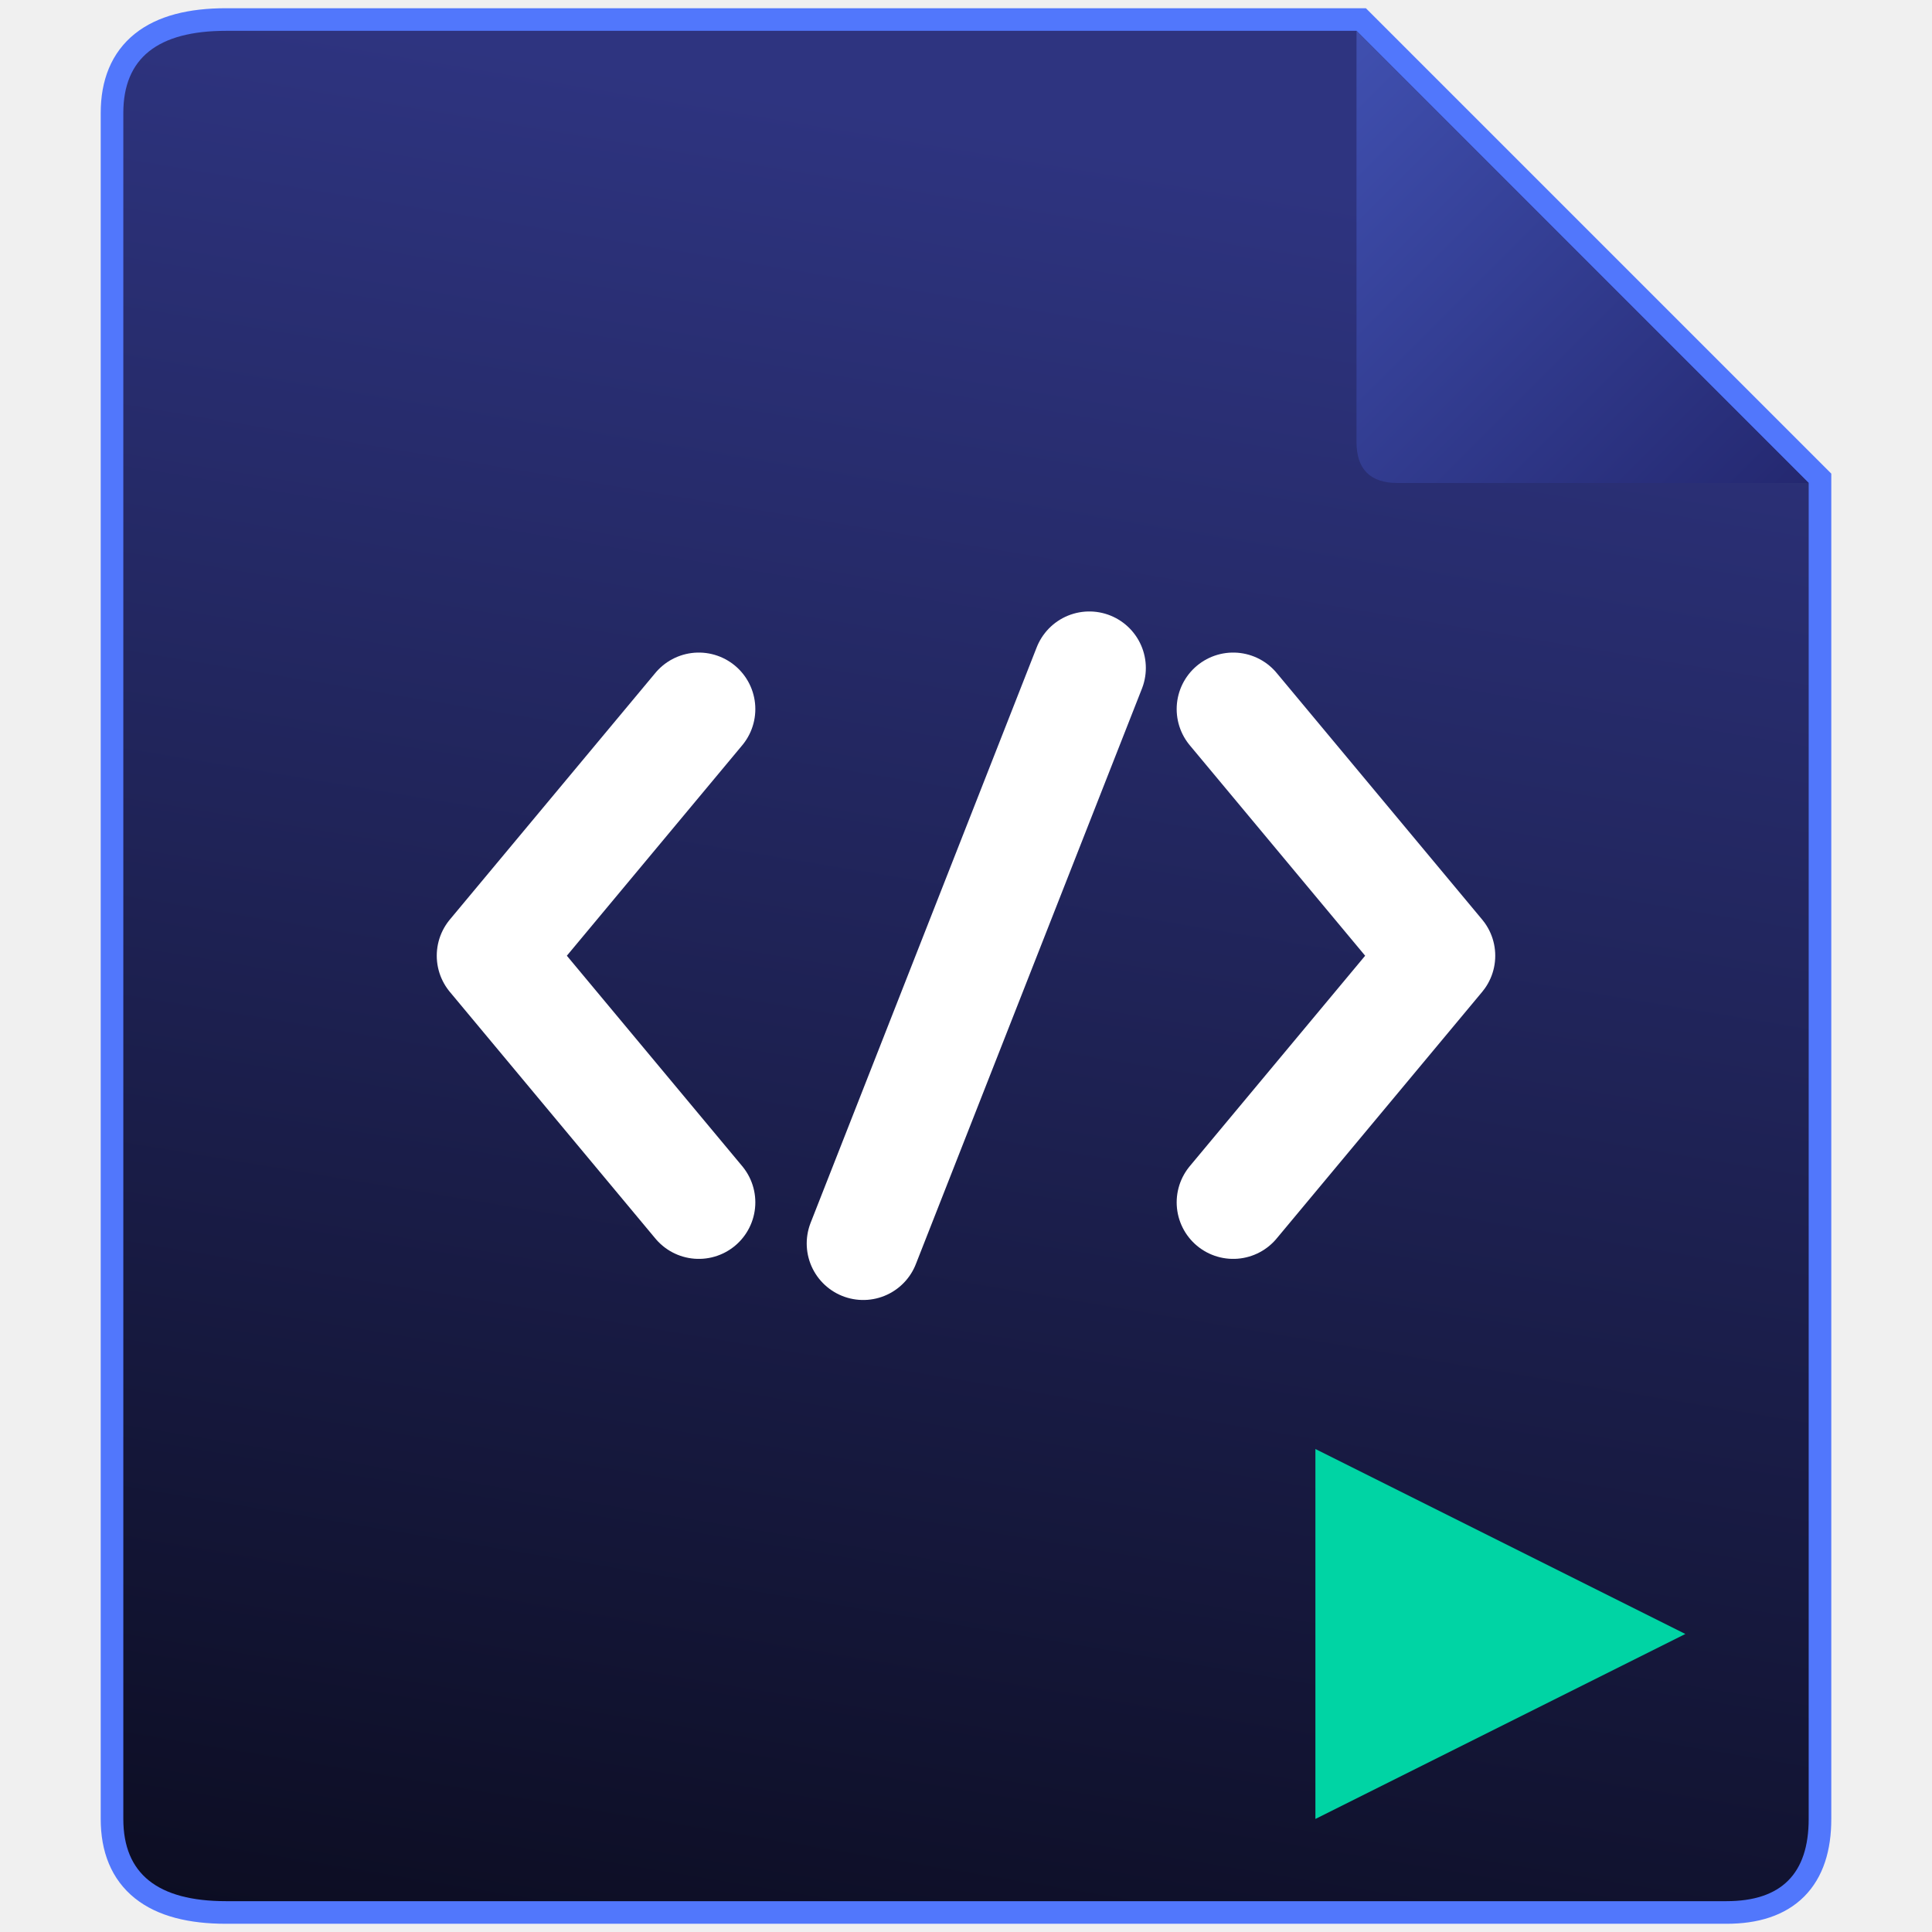
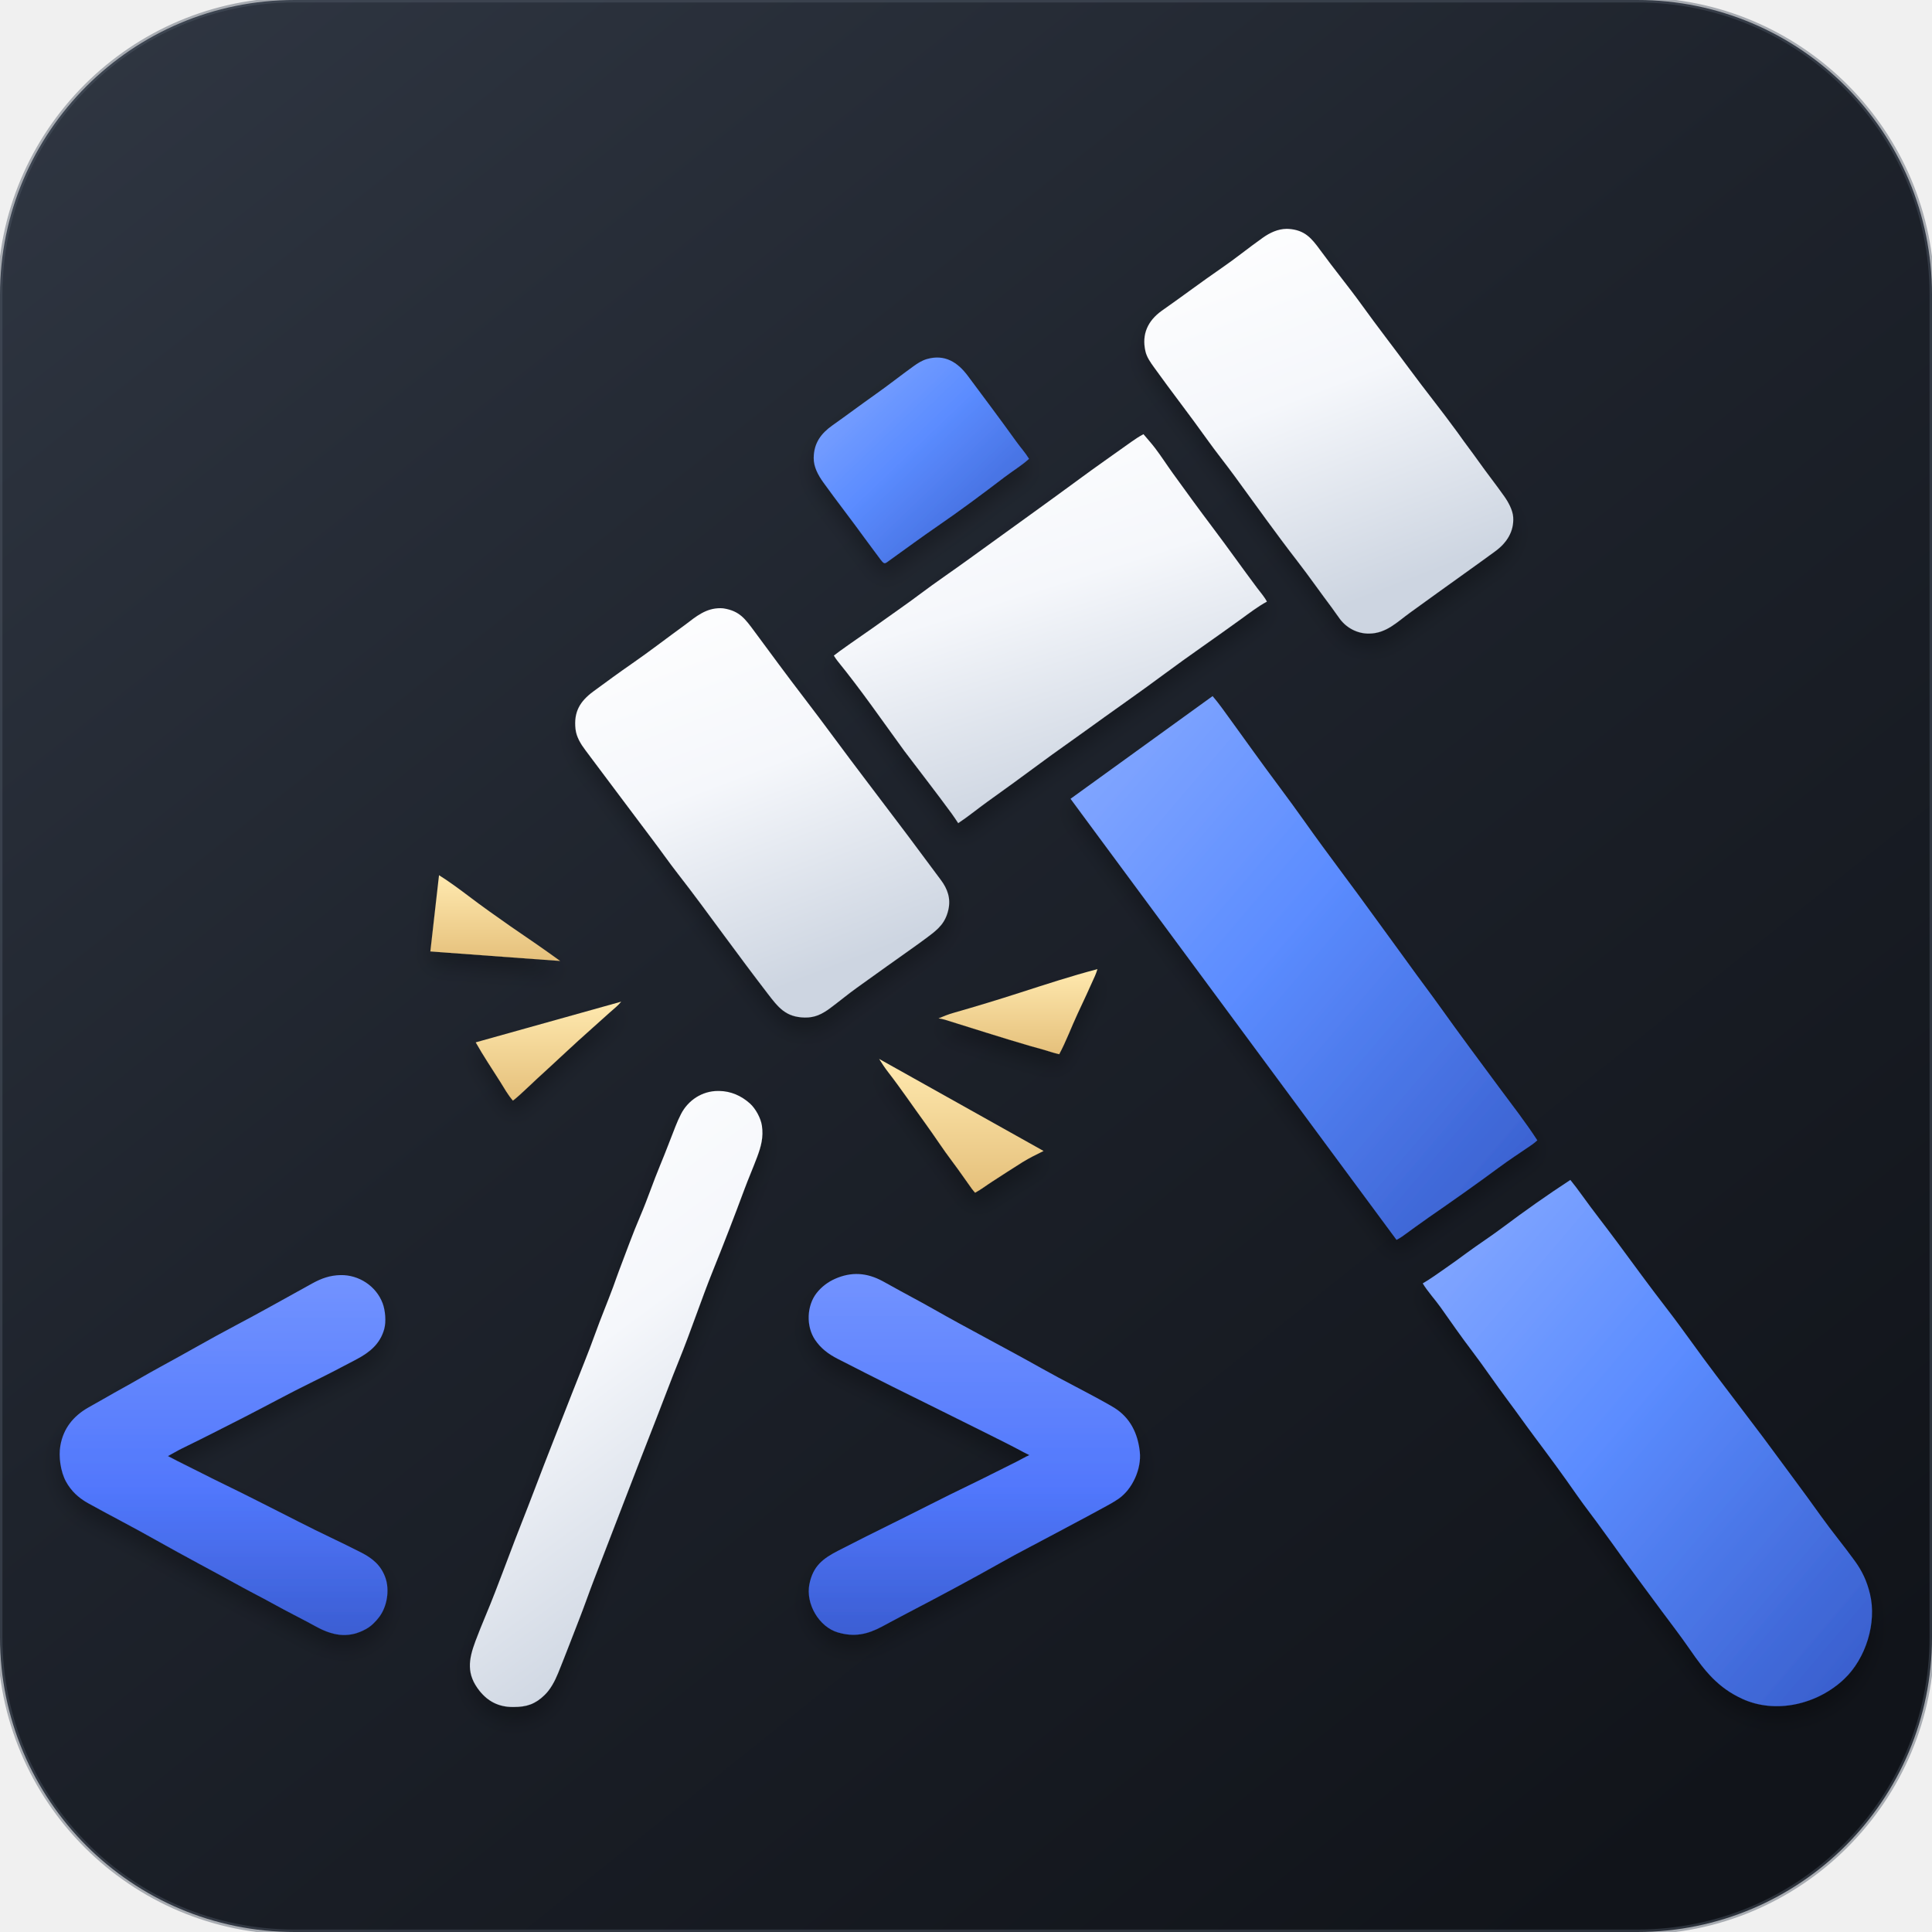
- <svg xmlns="http://www.w3.org/2000/svg" width="1024" height="1024" viewBox="7.5 3.5 85 94">
+ <svg xmlns="http://www.w3.org/2000/svg" width="1024" height="1024" viewBox="103.5 117.25 786.5 786.5">
  <defs>
-     <linearGradient id="bg" x1="0.15" y1="0" x2="0" y2="1">
-       <stop offset="0%" stop-color="#2e3480" />
-       <stop offset="100%" stop-color="#0c0d22" />
+     <linearGradient id="surface" x1="0" y1="0" x2=".8" y2="1" gradientUnits="objectBoundingBox">
+       <stop offset="0" stop-color="#303743" />
+       <stop offset=".48" stop-color="#1E232C" />
+       <stop offset="1" stop-color="#11141A" />
    </linearGradient>
-     <linearGradient id="fl" x1="0" y1="0" x2="1" y2="1">
-       <stop offset="0%" stop-color="#4050b0" />
-       <stop offset="100%" stop-color="#242870" />
+     <linearGradient id="white" x1="0" y1="0" x2=".35" y2="1">
+       <stop offset="0" stop-color="#FFFFFF" />
+       <stop offset=".5" stop-color="#F5F7FB" />
+       <stop offset="1" stop-color="#CDD5E1" />
    </linearGradient>
+     <linearGradient id="blue" x1="0" y1="0" x2="1" y2="1">
+       <stop offset="0" stop-color="#89ABFF" />
+       <stop offset=".45" stop-color="#5B8CFF" />
+       <stop offset="1" stop-color="#365BC9" />
+     </linearGradient>
+     <linearGradient id="bracket" x1="0" y1="0" x2="0" y2="1">
+       <stop offset="0" stop-color="#7293FF" />
+       <stop offset=".6" stop-color="#5177FC" />
+       <stop offset="1" stop-color="#3B5ED3" />
+     </linearGradient>
+     <linearGradient id="spark" x1="0" y1="0" x2="0" y2="1">
+       <stop offset="0" stop-color="#FFE9AF" />
+       <stop offset="1" stop-color="#E5C07B" />
+     </linearGradient>
+     <filter id="shadow" x="-20%" y="-20%" width="150%" height="150%" color-interpolation-filters="sRGB">
+       <feDropShadow dx="0" dy="5" stdDeviation="4" flood-color="#000000" flood-opacity=".28" />
+     </filter>
  </defs>
-   <path fill="url(#bg)" stroke="#5177fc" stroke-width="2.2" paint-order="stroke fill" d="M14,5 H69 L91,27 V92 Q91,96 87,96 H14 Q9,96 9,92 V9 Q9,5 14,5 Z" />
-   <path fill="url(#fl)" d="M69,5 L91,27 H71 Q69,27 69,25 V5 Z" />
-   <path fill="none" stroke="#ffffff" stroke-width="5.5" stroke-linecap="round" stroke-linejoin="round" d="M37,38 L27,50 L37,62" />
-   <path fill="none" stroke="#ffffff" stroke-width="5.5" stroke-linecap="round" d="M45,64 L56,36" />
-   <path fill="none" stroke="#ffffff" stroke-width="5.5" stroke-linecap="round" stroke-linejoin="round" d="M63,38 L73,50 L63,62" />
-   <polygon fill="#00D4A4" points="67,74 67,92 85,83" />
+   <rect x="103.5" y="117.25" width="786.5" height="786.5" rx="120" fill="url(#surface)" stroke="#505967" stroke-opacity=".45" stroke-width="2" />
+   <g filter="url(#shadow)">
+     <path fill="url(#blue)" d="M682.686 639.706C685.987 637.798 689.052 635.511 692.196 633.354C695.089 631.37 697.909 629.282 700.738 627.207C705.522 623.698 710.517 620.471 715.261 616.915C724.231 610.191 733.391 603.72 742.775 597.587C744.359 599.539 745.878 601.541 747.339 603.585C752.06 610.19 757.063 616.457 761.87 622.972C768.551 632.029 775.175 641.112 782.06 650.019C788.893 658.858 795.2 668.075 801.976 676.95C807.664 684.401 813.292 691.896 818.964 699.359C819.751 700.395 820.551 701.421 821.32 702.47C829.135 713.138 837.13 723.672 844.801 734.445C849.212 740.64 854.086 746.478 858.536 752.635C861.668 756.968 863.499 760.94 864.749 766.12C867.594 777.909 863.045 792.387 854.294 800.714C843.487 810.995 826.459 815.18 812.642 808.772C802.784 804.2 797.494 797.484 791.458 788.732C787.64 783.197 783.546 777.89 779.537 772.496C773.054 763.771 766.584 755.036 760.292 746.172C758.952 744.286 757.55 742.443 756.214 740.556C752.634 735.496 748.755 730.654 745.223 725.566C739.734 717.661 734.04 709.943 728.267 702.244C724.544 697.278 720.991 692.185 717.264 687.226C712.315 680.64 707.745 673.764 702.759 667.212C698.32 661.379 694.166 655.395 689.942 649.408C687.922 646.544 684.457 642.72 682.686 639.706Z" />
+     <path fill="url(#blue)" d="M597.141 400.627C598.424 402.1 599.591 403.67 600.768 405.228C600.769 405.23 601.271 405.913 601.272 405.914C605.36 411.588 609.492 417.232 613.563 422.917C620.531 432.648 627.848 442.13 634.753 451.905C643.935 464.905 654.257 478.286 663.484 491.139C667.995 497.423 672.642 503.612 677.14 509.903C681.255 515.659 685.564 521.276 689.671 527.035C697.57 538.114 705.7 549.023 713.798 559.957C719.049 567.047 724.538 574.056 729.328 581.467C728.68 582.039 728.027 582.607 727.324 583.11C727.323 583.111 726.876 583.423 726.874 583.424C722.381 586.47 717.823 589.463 713.456 592.691C704.15 599.57 694.691 606.222 685.173 612.805C681.49 615.353 677.91 618.028 674.273 620.636C673.561 621.146 672.785 621.56 672.012 621.973L539.309 442.433L597.141 400.627Z" />
+     <path fill="url(#white)" d="M396.747 364.843C397.212 364.846 397.695 364.863 398.156 364.939C404.61 365.999 406.825 369.165 410.616 374.286C417.258 383.258 423.856 392.269 430.66 401.121C439.212 412.248 447.416 423.631 455.932 434.782C460.214 440.389 464.423 446.053 468.706 451.656C474.718 459.521 480.525 467.527 486.478 475.434C489.255 479.121 490.628 483.059 489.54 487.701C488.31 492.946 485.532 495.426 481.369 498.519C479.781 499.699 478.198 500.891 476.581 502.031C468.469 507.753 460.415 513.554 452.34 519.328C448.634 521.979 445.143 524.91 441.486 527.62C438.206 530.05 435.243 531.568 431.053 531.469C423.38 531.287 420.403 527.427 416.063 521.777C410.076 513.983 404.213 506.099 398.378 498.189C392.129 489.717 385.904 481.198 379.43 472.898C375.934 468.415 372.699 463.755 369.27 459.228C360.082 447.098 351.036 434.86 341.877 422.709C339.941 420.14 338.148 417.277 337.79 414.016C337.029 407.093 339.561 402.768 345.051 398.73C350.247 394.907 355.47 391.076 360.775 387.406C367.966 382.43 374.861 377.078 381.943 371.954C381.944 371.953 382.381 371.63 382.382 371.628C386.883 368.205 390.855 364.814 396.747 364.843Z" />
+     <path fill="url(#white)" d="M568.989 294.001C570.64 295.995 572.143 297.594 573.756 299.723C576.287 303.064 578.545 306.597 580.998 309.993C586.377 317.44 591.792 324.897 597.327 332.229C603.414 340.29 609.234 348.548 615.284 356.634C616.645 358.454 618.188 360.151 619.246 362.163C615.562 364.157 612.218 366.715 608.83 369.179C598.388 376.773 587.699 384.032 577.335 391.731C566.826 399.537 556.051 406.97 545.463 414.666C539.319 419.132 533.047 423.443 526.952 427.972C519.858 433.243 512.703 438.425 505.519 443.572C501.514 446.441 497.687 449.619 493.581 452.332C492.688 450.98 491.803 449.633 490.846 448.324C484.643 439.847 478.172 431.558 471.838 423.178C471.837 423.177 471.396 422.58 471.395 422.579C462.543 410.447 454.032 398.053 444.536 386.419C443.949 385.7 443.445 384.92 442.947 384.138C443.749 383.506 444.563 382.893 445.389 382.295C451.273 378.037 457.326 374.004 463.214 369.747C467.996 366.29 472.904 362.961 477.613 359.408C484.392 354.293 491.453 349.567 498.314 344.566C507.369 337.965 516.511 331.485 525.564 324.885C531.176 320.793 536.835 316.752 542.414 312.617C549.535 307.339 556.82 302.316 564.02 297.148C565.614 296.004 567.262 294.934 568.989 294.001Z" />
+     <path fill="url(#white)" d="M627.253 210.413C627.514 210.41 627.811 210.417 628.074 210.435C634.691 210.901 637.367 214.148 641.05 219.201C646.58 226.787 652.559 234.029 658.045 241.646C664.318 250.355 670.912 258.817 677.281 267.454C683.712 276.177 690.527 284.612 696.899 293.374C696.9 293.376 697.333 293.98 697.334 293.982C699.939 297.705 702.733 301.286 705.354 304.993C708.783 309.844 712.483 314.503 715.902 319.356C717.516 321.645 719.322 324.921 719.504 327.784C719.885 333.736 716.739 338.362 712.102 341.724C707.941 344.739 703.793 347.782 699.6 350.751C692.244 355.96 684.978 361.293 677.655 366.545C672.281 370.399 667.925 375.084 660.854 375.165C656.158 375.219 651.814 372.967 648.996 369.254C647.861 367.758 646.849 366.174 645.719 364.674C641 358.41 636.521 351.956 631.72 345.754C622.936 334.407 614.626 322.722 606.166 311.135C602.474 306.077 598.523 301.194 594.894 296.096C587.844 286.194 580.355 276.608 573.273 266.727C571.846 264.736 570.352 262.659 569.8 260.229C568.227 253.297 570.756 247.854 576.401 243.791C576.403 243.79 577.023 243.35 577.024 243.349C584.999 237.77 592.764 231.894 600.787 226.385C606.527 222.444 611.92 218.031 617.602 214.017C620.492 211.976 623.678 210.466 627.253 210.413Z" />
+     <path fill="url(#white)" d="M395.807 561.373C395.809 561.373 396.275 561.376 396.277 561.376C401.005 561.438 405.232 563.297 408.757 566.444C411.093 568.531 413.2 572.404 413.661 575.492C414.355 580.144 413.331 583.931 411.715 588.251C410.035 592.742 408.114 597.138 406.448 601.635C402.391 612.588 398.169 623.468 393.802 634.302C388.903 646.454 384.821 658.937 379.884 671.074C376.652 679.018 373.688 687.06 370.555 695.042C362.072 716.658 353.797 738.354 345.419 760.011C343.36 765.332 341.509 770.733 339.432 776.046C336.537 783.453 333.717 790.907 330.728 798.275C329.435 801.462 327.665 804.901 325.161 807.313C321.312 811.02 317.861 812.13 312.628 812.14C312.626 812.14 312.042 812.139 312.04 812.139C306.582 812.111 302.172 809.898 298.75 805.614C293.307 798.799 294.216 792.932 297.077 785.28C299.595 778.545 302.55 771.991 305.106 765.274C306.973 760.366 308.895 755.473 310.724 750.551C314.037 741.636 317.641 732.839 321.002 723.944C326.114 710.419 331.502 697.001 336.745 683.528C339.739 675.832 342.943 668.177 345.728 660.405C348.066 653.878 350.767 647.498 353.171 640.998C353.926 638.955 354.613 636.888 355.388 634.853C358.278 627.262 361.042 619.561 364.24 612.097C367.136 605.339 369.439 598.337 372.267 591.555C374.442 586.336 376.417 581.046 378.49 575.787C379.158 574.09 379.891 572.41 380.725 570.788C383.653 565.091 389.359 561.377 395.807 561.373Z" />
+     <path fill="url(#bracket)" d="M435.987 643.573C437.954 641.086 440.558 639.122 443.458 637.84C450.145 634.886 456.373 635.345 462.729 638.755C463.842 639.352 464.949 639.96 466.049 640.58C471.662 643.745 477.399 646.693 482.996 649.879C497.712 658.255 512.782 665.991 527.536 674.298C536.524 679.358 545.783 683.893 554.764 688.965C555.556 689.412 556.341 689.863 557.112 690.344C563.625 694.41 566.719 700.829 567.502 708.318C568.217 715.158 564.559 723.38 558.919 727.33C556.488 729.031 553.509 730.535 550.901 731.97C544.394 735.552 537.803 738.948 531.268 742.475C524.705 746.018 518.022 749.39 511.53 753.058C498.654 760.332 485.565 767.298 472.452 774.137C469.131 775.87 465.854 777.659 462.549 779.417C456.551 782.607 451.327 783.746 444.672 781.818C436.843 779.549 431.414 770.066 433.007 762.127C434.469 754.846 438.379 751.779 444.663 748.549C451.966 744.795 459.318 741.084 466.691 737.466C477.077 732.371 487.338 727.004 497.769 722.005C504.282 718.885 510.682 715.551 517.169 712.385C518.982 711.5 520.723 710.421 522.562 709.61C521.813 709.242 521.062 708.876 520.327 708.481C514.948 705.593 509.474 702.884 504.012 700.154C491.77 694.035 479.485 687.998 467.228 681.909C459.639 678.138 452.112 674.268 444.561 670.424C440.802 668.51 437.661 666.181 435.282 662.628C431.614 657.148 431.87 648.778 435.987 643.573Z" />
+     <path fill="url(#bracket)" d="M257.854 775.519C256.398 777.436 254.706 779.163 252.594 780.351C245.992 784.062 239.881 783.36 233.357 780.032C232.793 779.745 232.235 779.446 231.68 779.142C226.12 776.097 220.424 773.308 214.887 770.222C210.655 767.864 206.315 765.708 202.076 763.369C190.354 756.899 178.489 750.687 166.832 744.099C157.749 738.966 148.463 734.218 139.339 729.163C135.57 727.075 132.486 724.227 130.393 720.419C128.177 716.387 127.293 710.236 128.084 705.732C129.309 698.754 133.31 693.779 139.339 690.309C139.823 690.029 140.308 689.75 140.798 689.48C144.957 687.19 149.036 684.749 153.199 682.474C158.328 679.672 163.337 676.644 168.475 673.864C178.774 668.293 188.884 662.379 199.243 656.921C209.788 651.364 220.156 645.483 230.597 639.733C234.35 637.667 237.827 636.419 242.137 636.332C249.578 636.181 256.621 640.785 259.256 647.784C260.36 650.717 260.74 655.267 259.915 658.265C258.252 664.304 254.014 667.744 248.7 670.564C242.824 673.683 236.904 676.768 230.928 679.686C221.353 684.361 212.031 689.505 202.543 694.347C194.275 698.566 185.989 702.797 177.643 706.86C175.649 707.831 173.789 708.963 171.839 710.006C172.207 710.192 172.576 710.377 172.939 710.573C176.612 712.557 180.382 714.296 184.094 716.2C191.917 720.212 199.887 723.929 207.713 727.928C213.577 730.925 219.481 733.848 225.336 736.86C233.685 741.155 242.245 745.018 250.598 749.299C255.214 751.665 258.64 754.529 260.398 759.535C262.165 764.567 261.087 771.264 257.854 775.519Z" />
+     <path fill="url(#blue)" d="M434.757 303.699C434.806 297.673 437.671 293.733 442.426 290.38C448.247 286.274 453.938 281.989 459.758 277.884C465.051 274.151 470.12 270.131 475.372 266.35C477.084 265.118 478.821 263.99 480.867 263.408C488.058 261.362 493.306 264.64 497.52 270.305C504.118 279.174 510.764 288.006 517.207 296.989C518.906 299.357 520.897 301.541 522.411 304.031C519.372 306.806 515.8 308.918 512.526 311.412C503.591 318.22 494.588 324.945 485.327 331.304C478.741 335.826 472.332 340.554 465.841 345.206C463.709 346.734 463.644 347.237 461.98 345.045C461.979 345.043 461.468 344.358 461.467 344.356C459.477 341.623 457.404 338.949 455.425 336.208C449.929 328.594 444.127 321.213 438.651 313.586C436.548 310.659 434.727 307.303 434.757 303.699Z" />
+     <path fill="url(#spark)" d="M461.385 548.327L528.329 585.804C525.402 587.248 522.457 588.671 519.685 590.394C515.538 592.97 511.454 595.662 507.349 598.306C505.063 599.778 502.858 601.498 500.467 602.785C499.989 602.263 499.527 601.729 499.111 601.156C496.483 597.537 493.994 593.816 491.289 590.252C487.386 585.106 483.913 579.667 480.116 574.449C475.068 567.512 470.244 560.371 464.979 553.598C463.659 551.9 462.53 550.142 461.385 548.327Z" />
+     <path fill="url(#spark)" d="M485.555 531.825C487.868 530.892 489.129 530.3 491.868 529.518C500.853 526.953 509.802 524.234 518.696 521.366C529.166 517.991 539.626 514.568 550.266 511.773C549.971 512.701 549.658 513.624 549.265 514.515C546.981 519.686 544.559 524.801 542.17 529.923C539.625 535.378 537.539 541.11 534.692 546.41C532.3 545.869 529.986 545.038 527.628 544.366C526.154 543.946 524.667 543.57 523.196 543.142C511.463 539.733 499.842 535.963 488.165 532.369C487.314 532.108 486.434 531.96 485.555 531.825Z" />
+     <path fill="url(#spark)" d="M297.154 541.585L356.396 525.016C354.697 526.996 354.21 527.212 351.754 529.398C349.396 531.498 347.064 533.628 344.694 535.715C337.01 542.482 329.625 549.578 322.042 556.456C319.809 558.483 314.389 563.824 312.302 565.286C310.263 562.952 308.77 560.209 307.12 557.586C303.805 552.315 300.191 547 297.154 541.585Z" />
+     <path fill="url(#spark)" d="M282.222 473.538C285.696 475.67 290.917 479.496 294.23 482.02C299.777 486.247 305.46 490.236 311.169 494.241C311.17 494.242 312.476 495.141 312.478 495.142C318.897 499.493 325.27 503.91 331.552 508.457L278.7 504.568L282.222 473.538Z" />
+   </g>
</svg>
